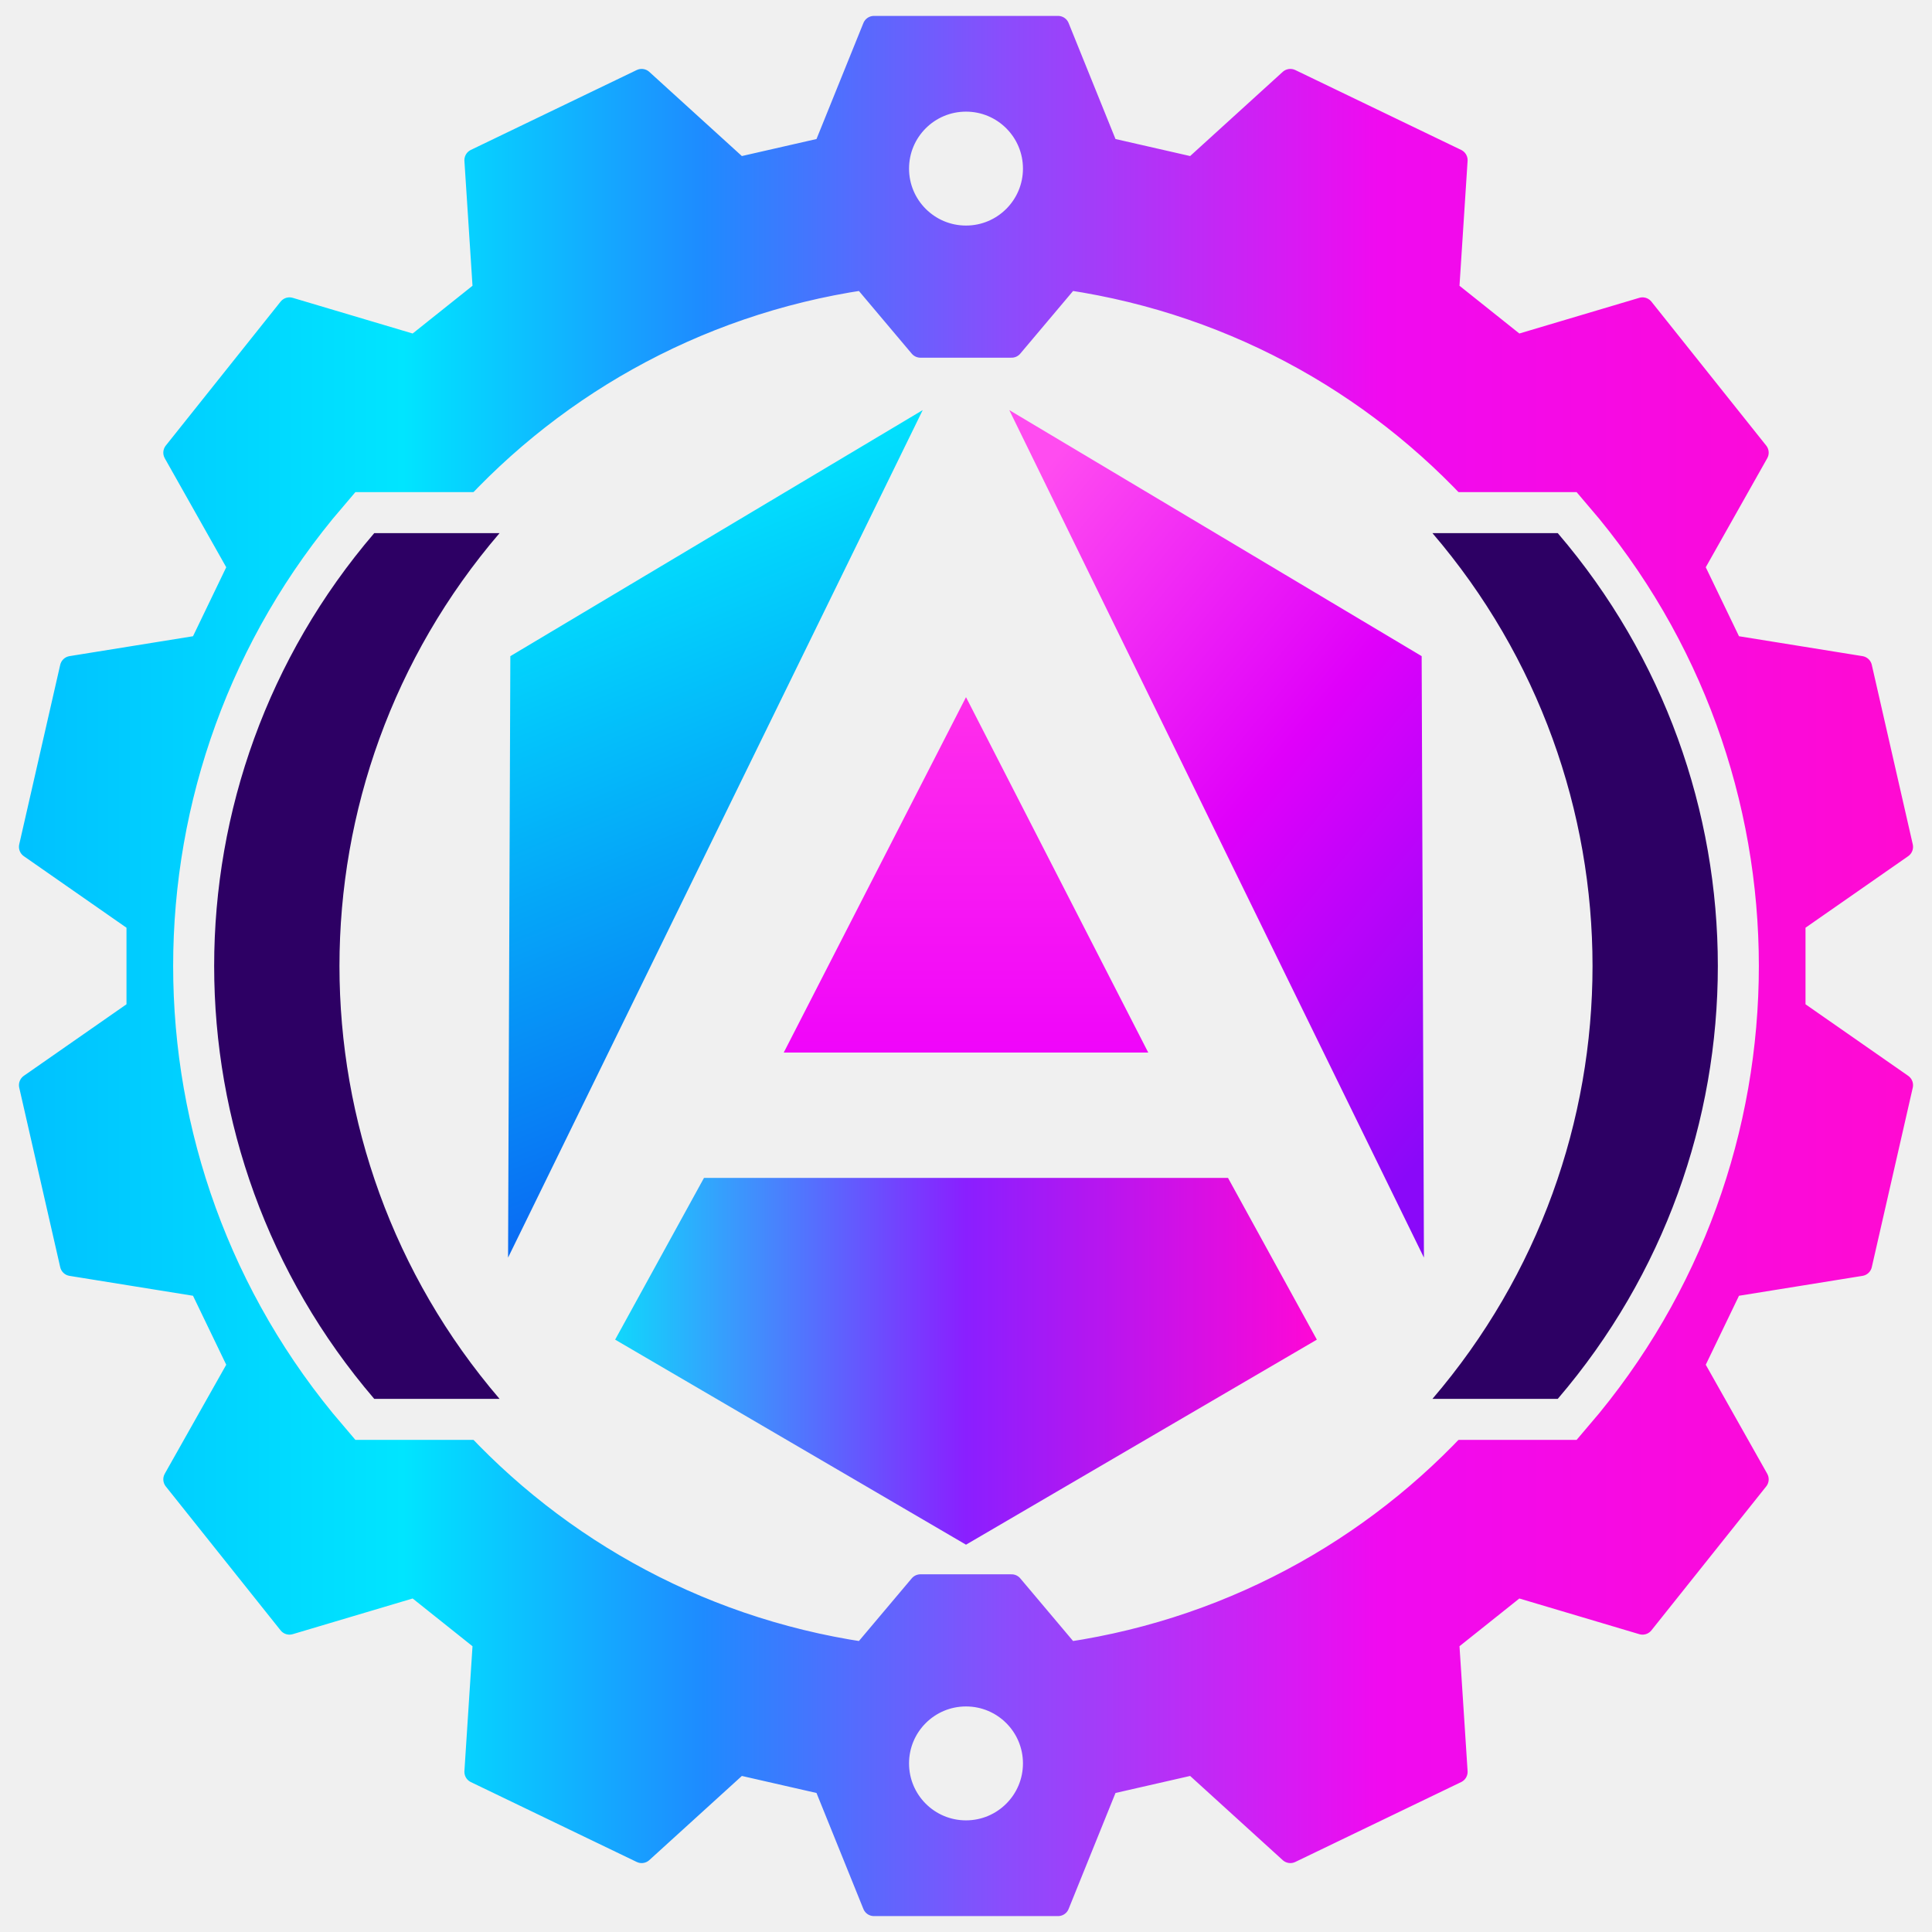
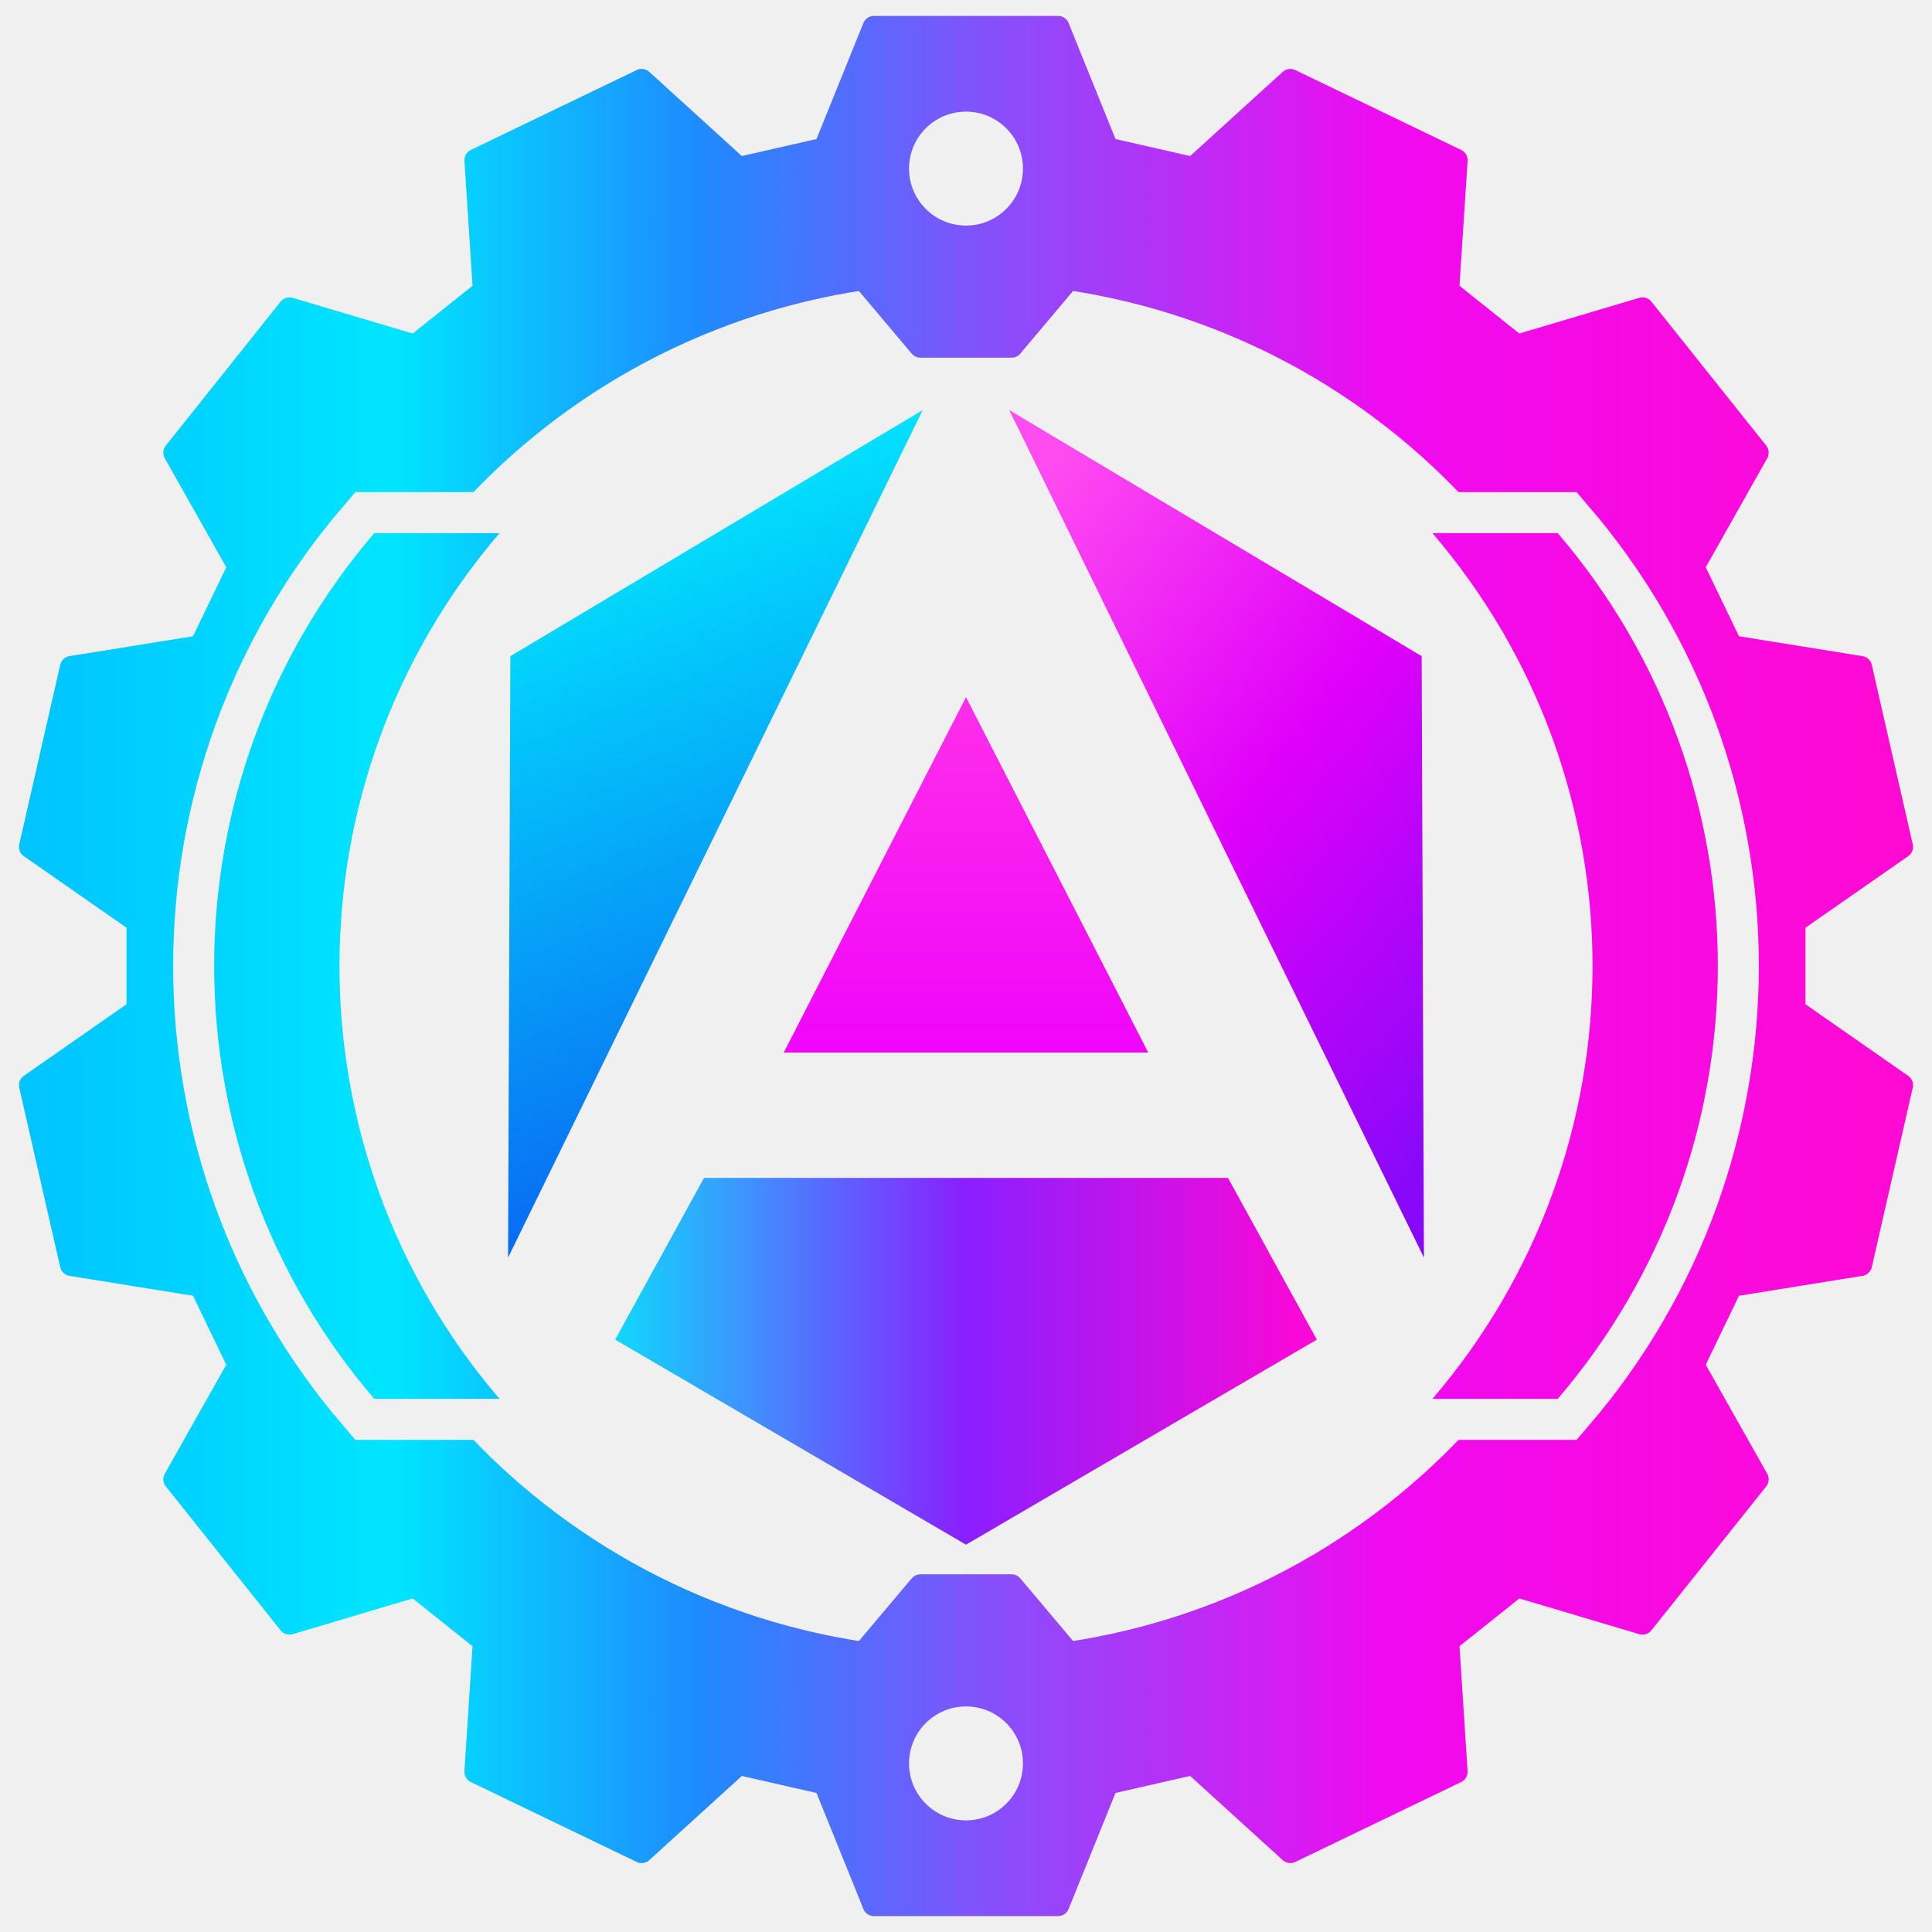
<svg xmlns="http://www.w3.org/2000/svg" viewBox="-424 -424 848 848" width="256" height="256" role="img" aria-labelledby="t">
-   <style>.paren{fill:#2D0064}@media (prefers-color-scheme:dark){.paren{fill:#F8FAFC}}</style>
  <defs>
-     <linearGradient id="gear" x1="0" y1="0" x2="1" y2="0">
+     <linearGradient id="gear" gradientUnits="userSpaceOnUse" x1="-419" y1="0" x2="419" y2="0">
      <stop offset="0" stop-color="#00C2FF" />
      <stop offset="0.2" stop-color="#00E5FF" />
      <stop offset="0.36" stop-color="#1E8BFF" />
      <stop offset="0.52" stop-color="#8A4DFC" />
      <stop offset="0.72" stop-color="#F00AF0" />
      <stop offset="1" stop-color="#FF0AD2" />
    </linearGradient>
    <linearGradient id="left" x1="0.3" y1="0" x2="0.5" y2="1">
      <stop offset="0" stop-color="#00F5FF" />
      <stop offset="1" stop-color="#0A5CF2" />
    </linearGradient>
    <linearGradient id="right" x1="0.2" y1="0" x2="0.8" y2="1">
      <stop offset="0" stop-color="#FF4CF0" />
      <stop offset="0.5" stop-color="#E000FA" />
      <stop offset="1" stop-color="#8A08F9" />
    </linearGradient>
    <linearGradient id="counter" x1="0" y1="0" x2="0" y2="1">
      <stop offset="0" stop-color="#FF2EEA" />
      <stop offset="1" stop-color="#F005FA" />
    </linearGradient>
    <linearGradient id="base" x1="0" y1="0" x2="1" y2="0">
      <stop offset="0" stop-color="#10D8FC" />
      <stop offset="0.5" stop-color="#8A1FFF" />
      <stop offset="1" stop-color="#FF07D6" />
    </linearGradient>
    <mask id="gap" maskUnits="userSpaceOnUse" x="-424" y="-424" width="848" height="848">
      <path fill="#FFFFFF" d="M-424,-424H424V424H-424Z" />
      <path fill="#000000" stroke="#000000" stroke-width="36" d="M-259.73,-190A292,292 0 0,0 -259.73,190L-204.73,190A292,292 0 0,1 -204.73,-190ZM259.73,-190A292,292 0 0,1 259.73,190L204.73,190A292,292 0 0,0 204.73,-190Z" />
    </mask>
  </defs>
  <path fill="url(#gear)" fill-rule="evenodd" stroke="url(#gear)" stroke-width="10" stroke-linejoin="round" mask="url(#gap)" d="M-61.96,-358.69L-40.4,-412.02L40.4,-412.02L61.96,-358.69L99.81,-350.05L142.37,-388.75L215.17,-353.69L211.45,-296.29L241.8,-272.08L296.94,-288.48L347.32,-225.31L319.06,-175.2L335.91,-140.22L392.7,-131.07L410.68,-52.3L363.48,-19.41L363.48,19.41L410.68,52.3L392.7,131.07L335.91,140.22L319.06,175.2L347.32,225.31L296.94,288.48L241.8,272.08L211.45,296.29L215.17,353.69L142.37,388.75L99.81,350.05L61.96,358.69L40.4,412.02L-40.4,412.02L-61.96,358.69L-99.81,350.05L-142.37,388.75L-215.17,353.69L-211.45,296.29L-241.8,272.08L-296.94,288.48L-347.32,225.31L-319.06,175.2L-335.91,140.22L-392.7,131.07L-410.68,52.3L-363.48,19.41L-363.48,-19.41L-410.68,-52.3L-392.7,-131.07L-335.91,-140.22L-319.06,-175.2L-347.32,-225.31L-296.94,-288.48L-241.8,-272.08L-211.45,-296.29L-215.17,-353.69L-142.37,-388.75L-99.81,-350.05ZM45,-301.66A305,305 0 0,1 45,301.66L20,272L-20,272L-45,301.66A305,305 0 0,1 -45,-301.66L-20,-272L20,-272ZM-30,-350a30,30 0 1,0 60,0a30,30 0 1,0 -60,0ZM-30,350a30,30 0 1,0 60,0a30,30 0 1,0 -60,0Z" />
-   <path class="paren" d="M-259.73,-190A292,292 0 0,0 -259.73,190L-204.73,190A292,292 0 0,1 -204.73,-190ZM259.73,-190A292,292 0 0,1 259.73,190L204.73,190A292,292 0 0,0 204.73,-190Z" />
+   <path fill="url(#gear)" d="M-259.73,-190A292,292 0 0,0 -259.73,190L-204.73,190A292,292 0 0,1 -204.73,-190ZM259.73,-190A292,292 0 0,1 259.73,190L204.73,190A292,292 0 0,0 204.73,-190Z" />
  <path fill="url(#left)" d="M-19,-244L-200,-136L-201,128Z" />
  <path fill="url(#right)" d="M19,-244L200,-136L201,128Z" />
  <path fill="url(#counter)" d="M0,-118L80,38L-80,38Z" />
  <path fill="url(#base)" d="M-115,93L115,93L154,164L0,254L-154,164Z" />
</svg>
